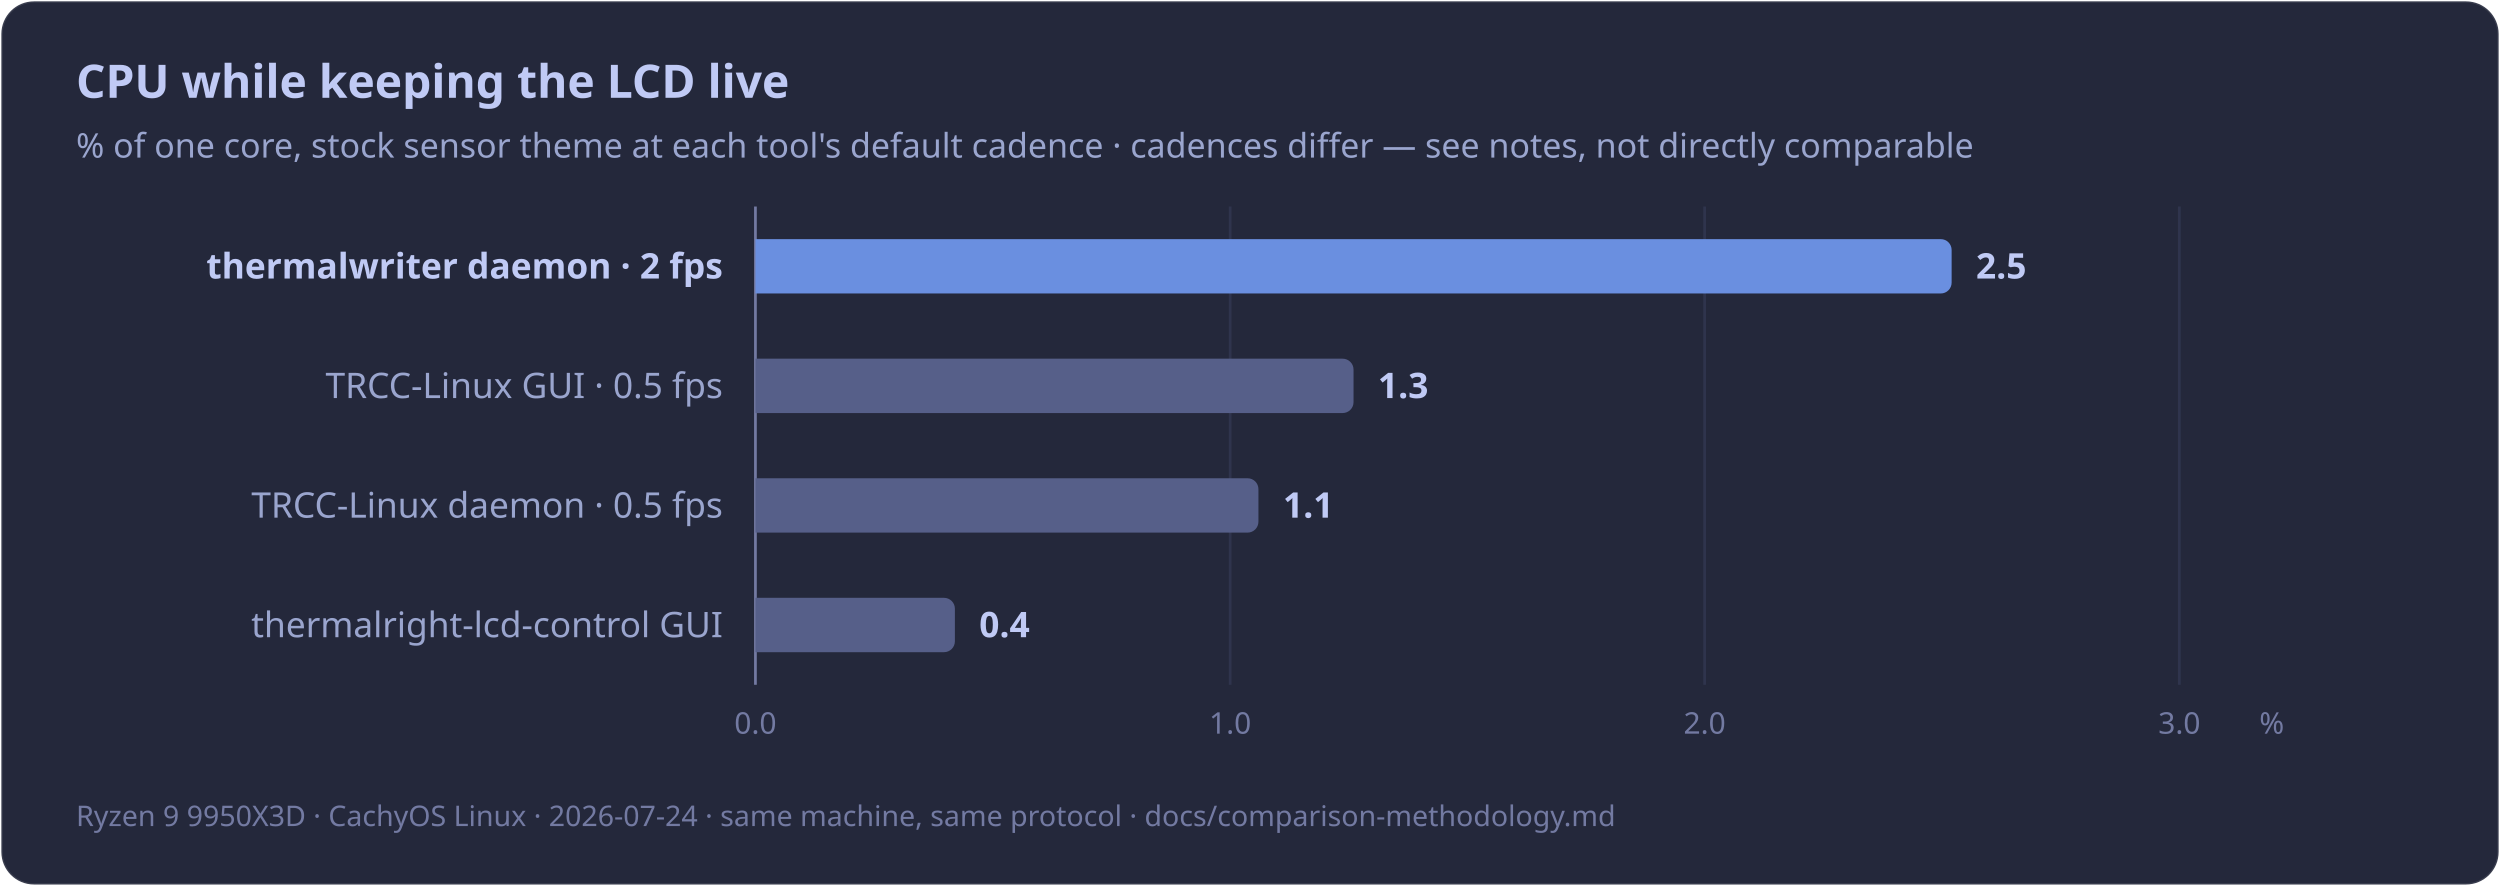
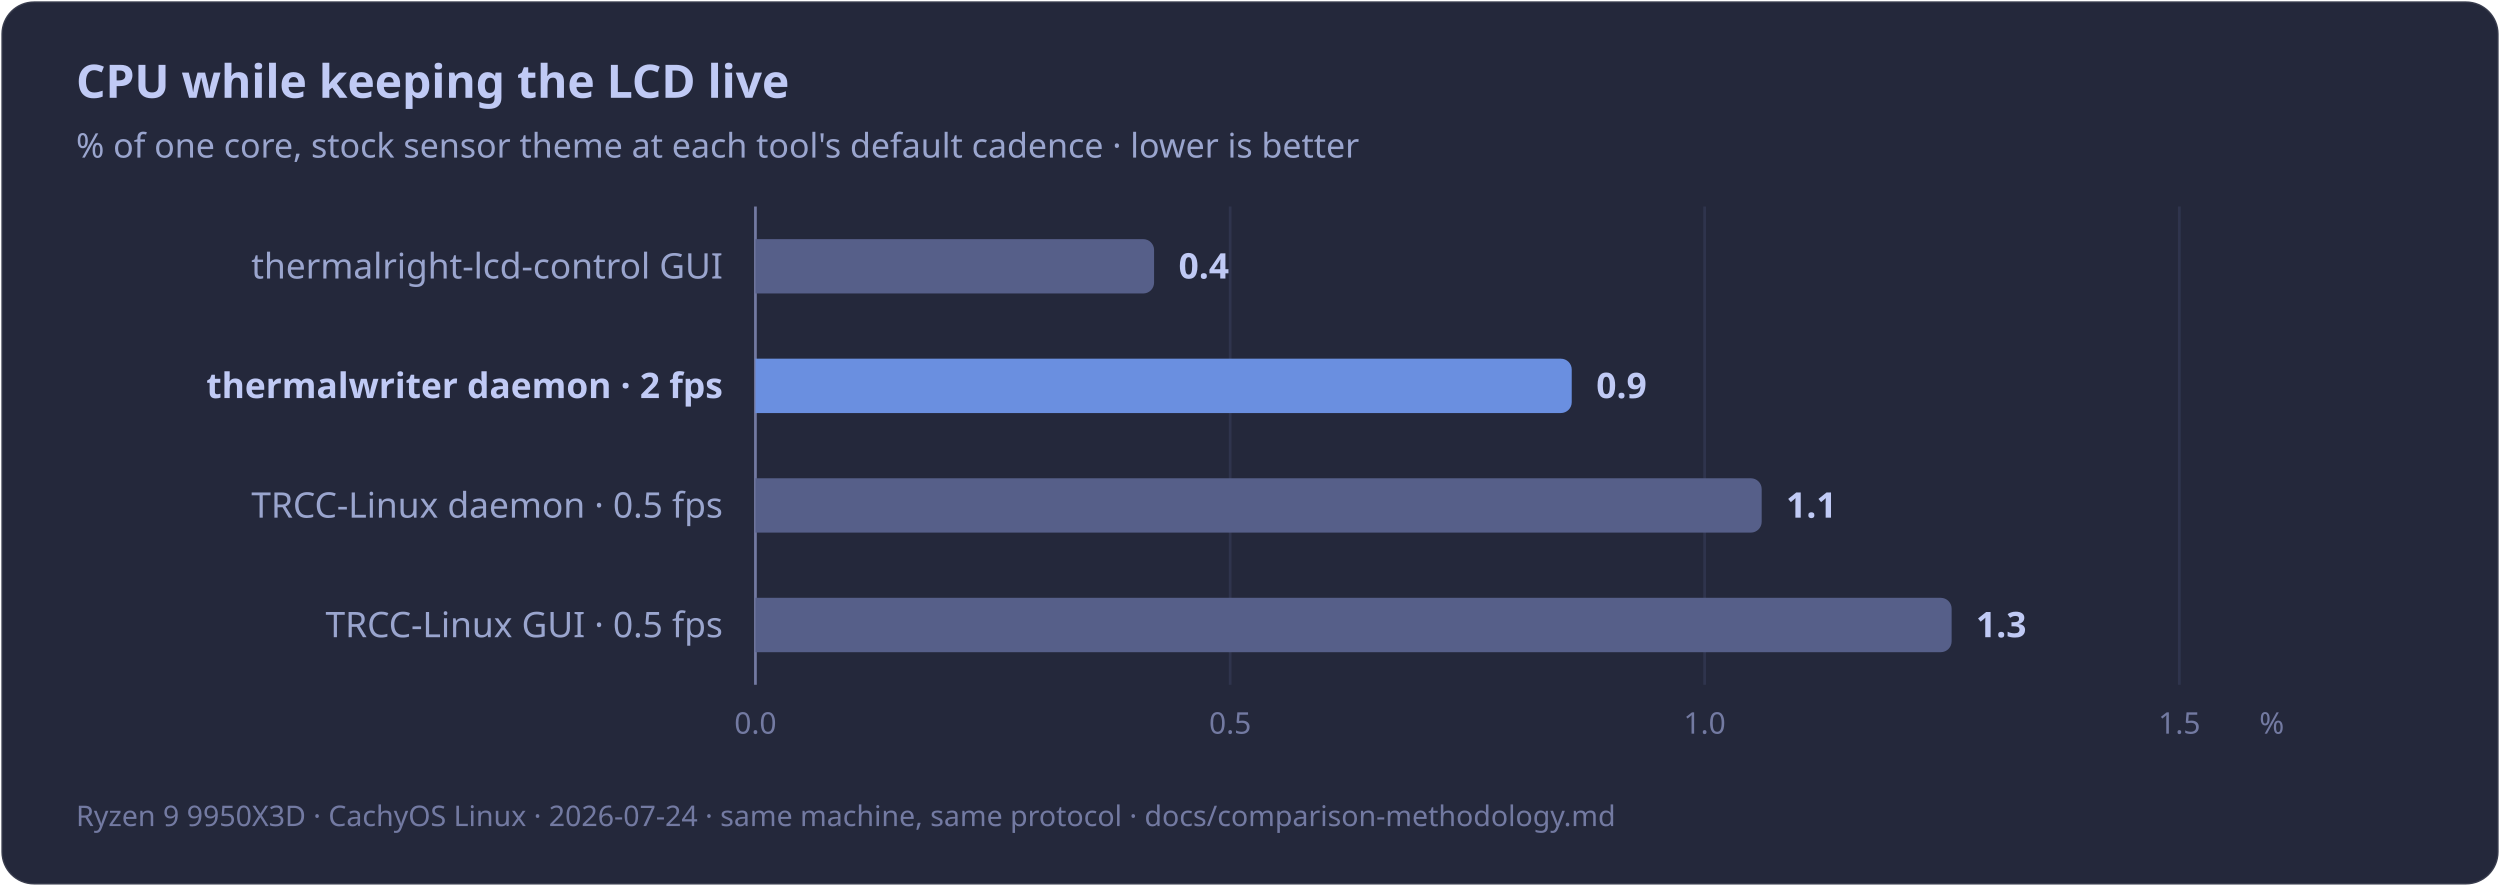
- <svg xmlns="http://www.w3.org/2000/svg" width="920" height="326" viewBox="0 0 920 326" role="img" aria-label="CPU while keeping the LCD live: thermalwriter daemon · 2 fps 2.5 %; TRCC-Linux GUI · 0.5 fps 1.3 %; TRCC-Linux daemon · 0.5 fps 1.1 %; thermalright-lcd-control GUI 0.4 %">
+ <svg xmlns="http://www.w3.org/2000/svg" width="920" height="326" viewBox="0 0 920 326" role="img" aria-label="CPU while keeping the LCD live: thermalright-lcd-control GUI 0.4 %; thermalwriter daemon · 2 fps 0.9 %; TRCC-Linux daemon · 0.5 fps 1.1 %; TRCC-Linux GUI · 0.5 fps 1.3 %">
  <rect x="0.5" y="0.5" width="919" height="325" rx="12" fill="#24283b" stroke="rgba(255,255,255,0.10)" />
  <text x="28" y="36" font-family="system-ui, sans-serif" font-size="17" font-weight="600" fill="#c0caf5">CPU while keeping the LCD live</text>
-   <text x="28" y="58" font-family="system-ui, sans-serif" font-size="12.5" fill="#9aa5ce">% of one core, stock sensor theme at each tool's default cadence · cadences differ — see notes, not directly comparable</text>
+   <text x="28" y="58" font-family="system-ui, sans-serif" font-size="12.5" fill="#9aa5ce">% of one core, stock sensor theme at each tool's default cadence · lower is better</text>
  <text x="278.0" y="270" font-family="system-ui, sans-serif" font-size="11" fill="#737aa2" text-anchor="middle" font-variant-numeric="tabular-nums">0.0</text>
  <line x1="452.7" y1="76" x2="452.7" y2="252" stroke="#2f344d" stroke-width="1" />
-   <text x="452.7" y="270" font-family="system-ui, sans-serif" font-size="11" fill="#737aa2" text-anchor="middle" font-variant-numeric="tabular-nums">1.0</text>
+   <text x="452.7" y="270" font-family="system-ui, sans-serif" font-size="11" fill="#737aa2" text-anchor="middle" font-variant-numeric="tabular-nums">0.5</text>
  <line x1="627.3" y1="76" x2="627.3" y2="252" stroke="#2f344d" stroke-width="1" />
-   <text x="627.3" y="270" font-family="system-ui, sans-serif" font-size="11" fill="#737aa2" text-anchor="middle" font-variant-numeric="tabular-nums">2.0</text>
+   <text x="627.3" y="270" font-family="system-ui, sans-serif" font-size="11" fill="#737aa2" text-anchor="middle" font-variant-numeric="tabular-nums">1.0</text>
  <line x1="802.0" y1="76" x2="802.0" y2="252" stroke="#2f344d" stroke-width="1" />
-   <text x="802.0" y="270" font-family="system-ui, sans-serif" font-size="11" fill="#737aa2" text-anchor="middle" font-variant-numeric="tabular-nums">3.0</text>
+   <text x="802.0" y="270" font-family="system-ui, sans-serif" font-size="11" fill="#737aa2" text-anchor="middle" font-variant-numeric="tabular-nums">1.5</text>
  <text x="836" y="270" font-family="system-ui, sans-serif" font-size="11" fill="#737aa2" text-anchor="middle">%</text>
  <line x1="278" y1="76" x2="278" y2="252" stroke="#737aa2" stroke-width="1" />
-   <text x="266" y="102.5" font-family="system-ui, sans-serif" font-size="13" font-weight="600" fill="#c0caf5" text-anchor="end">thermalwriter daemon · 2 fps</text>
-   <path d="M 278.0 88.0 h 436.2 a 4 4 0 0 1 4 4 v 12.0 a 4 4 0 0 1 -4 4 h -436.2 z" fill="#6a8fe0" />
-   <text x="727.16" y="102.5" font-family="system-ui, sans-serif" font-size="13" font-weight="600" fill="#c0caf5">2.5</text>
-   <text x="266" y="146.5" font-family="system-ui, sans-serif" font-size="13" font-weight="400" fill="#9aa5ce" text-anchor="end">TRCC-Linux GUI · 0.5 fps</text>
-   <path d="M 278.0 132.0 h 216.1 a 4 4 0 0 1 4 4 v 12.0 a 4 4 0 0 1 -4 4 h -216.1 z" fill="#565f89" />
-   <text x="507.08" y="146.5" font-family="system-ui, sans-serif" font-size="13" font-weight="600" fill="#c0caf5">1.3</text>
+   <text x="266" y="102.5" font-family="system-ui, sans-serif" font-size="13" font-weight="400" fill="#9aa5ce" text-anchor="end">thermalright-lcd-control GUI</text>
+   <path d="M 278.0 88.0 h 142.7 a 4 4 0 0 1 4 4 v 12.0 a 4 4 0 0 1 -4 4 h -142.7 z" fill="#565f89" />
+   <text x="433.72" y="102.5" font-family="system-ui, sans-serif" font-size="13" font-weight="600" fill="#c0caf5">0.4</text>
+   <text x="266" y="146.5" font-family="system-ui, sans-serif" font-size="13" font-weight="600" fill="#c0caf5" text-anchor="end">thermalwriter daemon · 2 fps</text>
+   <path d="M 278.0 132.0 h 296.4 a 4 4 0 0 1 4 4 v 12.0 a 4 4 0 0 1 -4 4 h -296.4 z" fill="#6a8fe0" />
+   <text x="587.427" y="146.5" font-family="system-ui, sans-serif" font-size="13" font-weight="600" fill="#c0caf5">0.9</text>
  <text x="266" y="190.5" font-family="system-ui, sans-serif" font-size="13" font-weight="400" fill="#9aa5ce" text-anchor="end">TRCC-Linux daemon · 0.5 fps</text>
-   <path d="M 278.0 176.0 h 181.1 a 4 4 0 0 1 4 4 v 12.0 a 4 4 0 0 1 -4 4 h -181.1 z" fill="#565f89" />
-   <text x="472.147" y="190.5" font-family="system-ui, sans-serif" font-size="13" font-weight="600" fill="#c0caf5">1.1</text>
-   <text x="266" y="234.5" font-family="system-ui, sans-serif" font-size="13" font-weight="400" fill="#9aa5ce" text-anchor="end">thermalright-lcd-control GUI</text>
-   <path d="M 278.0 220.0 h 69.4 a 4 4 0 0 1 4 4 v 12.0 a 4 4 0 0 1 -4 4 h -69.4 z" fill="#565f89" />
-   <text x="360.36" y="234.5" font-family="system-ui, sans-serif" font-size="13" font-weight="600" fill="#c0caf5">0.4</text>
+   <path d="M 278.0 176.0 h 366.3 a 4 4 0 0 1 4 4 v 12.0 a 4 4 0 0 1 -4 4 h -366.3 z" fill="#565f89" />
+   <text x="657.293" y="190.5" font-family="system-ui, sans-serif" font-size="13" font-weight="600" fill="#c0caf5">1.1</text>
+   <text x="266" y="234.5" font-family="system-ui, sans-serif" font-size="13" font-weight="400" fill="#9aa5ce" text-anchor="end">TRCC-Linux GUI · 0.5 fps</text>
+   <path d="M 278.0 220.0 h 436.2 a 4 4 0 0 1 4 4 v 12.0 a 4 4 0 0 1 -4 4 h -436.2 z" fill="#565f89" />
+   <text x="727.16" y="234.5" font-family="system-ui, sans-serif" font-size="13" font-weight="600" fill="#c0caf5">1.3</text>
  <text x="28" y="304" font-family="system-ui, sans-serif" font-size="10.5" fill="#737aa2">Ryzen 9 9950X3D · CachyOS Linux · 2026-07-24 · same machine, same protocol · docs/comparison-methodology.md</text>
</svg>
